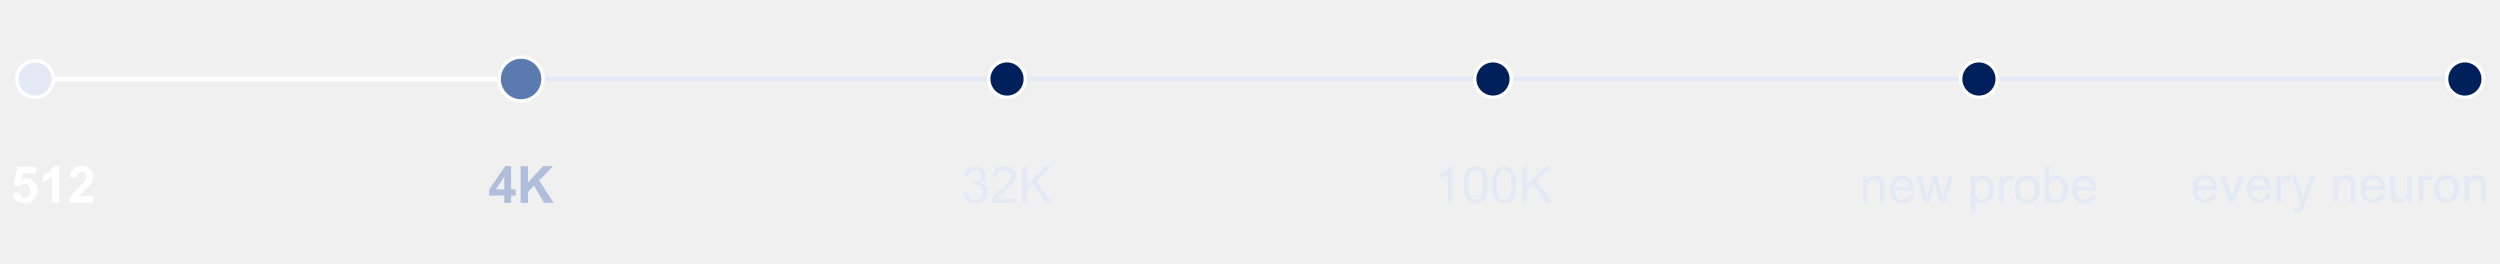
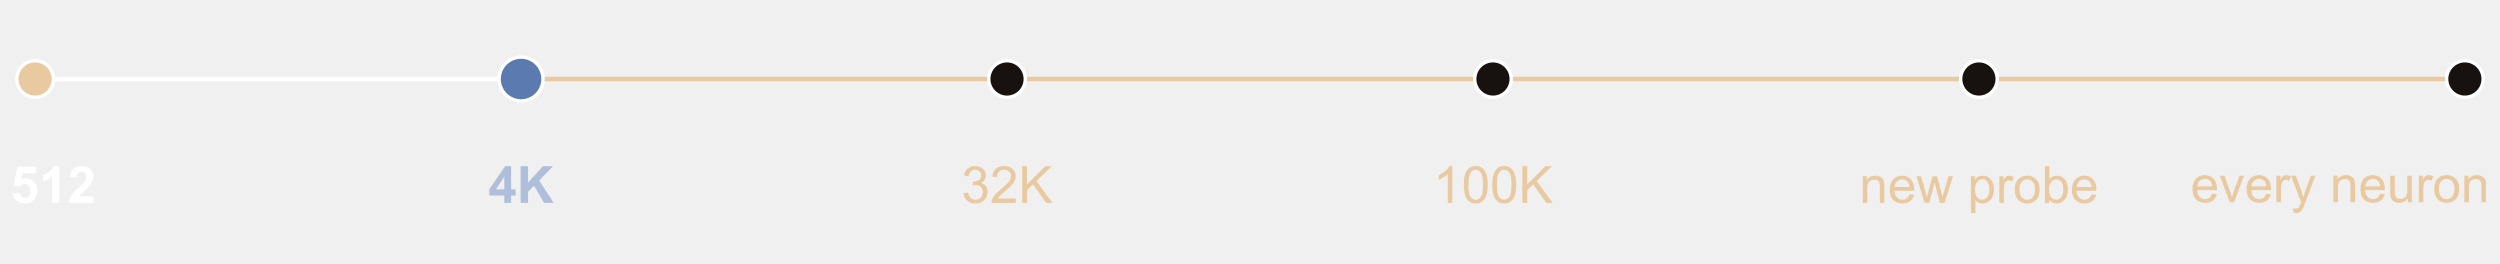
<svg xmlns="http://www.w3.org/2000/svg" xmlns:xlink="http://www.w3.org/1999/xlink" width="1025.28pt" height="108pt" viewBox="0 0 1025.28 108" version="1.1">
  <defs>
    <style type="text/css">*{stroke-linejoin: round; stroke-linecap: butt}</style>
  </defs>
  <g id="figure_1">
    <g id="patch_1">
      <path d="M 0 108  L 1025.28 108  L 1025.28 0  L 0 0  L 0 108  z " style="fill: none" />
    </g>
    <g id="axes_1">
      <g id="line2d_1">
-         <path d="M 213.696 32.4  L 1010.88 32.4  " clip-path="url(#p6650f83981)" style="fill: none; stroke: #e3eaf6; stroke-width: 1.8; stroke-linecap: round" />
+         <path d="M 213.696 32.4  L 1010.88 32.4  " clip-path="url(#pf51866c5f9)" style="fill: none; stroke: #e9c9a0; stroke-width: 1.8; stroke-linecap: round" />
      </g>
      <g id="line2d_2">
-         <path d="M 14.4 32.4  L 213.696 32.4  " clip-path="url(#p6650f83981)" style="fill: none; stroke: #ffffff; stroke-width: 1.8; stroke-linecap: round" />
+         <path d="M 14.4 32.4  L 213.696 32.4  " clip-path="url(#pf51866c5f9)" style="fill: none; stroke: #ffffff; stroke-width: 1.8; stroke-linecap: round" />
      </g>
      <g id="line2d_3">
        <defs>
-           <path id="m44cba7c785" d="M 0 7.5  C 1.989 7.5 3.897 6.71 5.303 5.303  C 6.71 3.897 7.5 1.989 7.5 0  C 7.5 -1.989 6.71 -3.897 5.303 -5.303  C 3.897 -6.71 1.989 -7.5 0 -7.5  C -1.989 -7.5 -3.897 -6.71 -5.303 -5.303  C -6.71 -3.897 -7.5 -1.989 -7.5 0  C -7.5 1.989 -6.71 3.897 -5.303 5.303  C -3.897 6.71 -1.989 7.5 0 7.5  z " style="stroke: #ffffff; stroke-width: 1.4" />
+           <path id="mc47688253d" d="M 0 7.5  C 1.989 7.5 3.897 6.71 5.303 5.303  C 6.71 3.897 7.5 1.989 7.5 0  C 7.5 -1.989 6.71 -3.897 5.303 -5.303  C 3.897 -6.71 1.989 -7.5 0 -7.5  C -1.989 -7.5 -3.897 -6.71 -5.303 -5.303  C -6.71 -3.897 -7.5 -1.989 -7.5 0  C -7.5 1.989 -6.71 3.897 -5.303 5.303  C -3.897 6.71 -1.989 7.5 0 7.5  z " style="stroke: #ffffff; stroke-width: 1.4" />
        </defs>
-         <g clip-path="url(#p6650f83981)">
-           <use xlink:href="#m44cba7c785" x="14.4" y="32.4" style="fill: #e3eaf6; stroke: #ffffff; stroke-width: 1.4" />
+         <g clip-path="url(#pf51866c5f9)">
+           <use xlink:href="#mc47688253d" x="14.4" y="32.4" style="fill: #e9c9a0; stroke: #ffffff; stroke-width: 1.4" />
        </g>
      </g>
      <g id="line2d_4">
        <defs>
-           <path id="m588e0775d6" d="M 0 9  C 2.387 9 4.676 8.052 6.364 6.364  C 8.052 4.676 9 2.387 9 0  C 9 -2.387 8.052 -4.676 6.364 -6.364  C 4.676 -8.052 2.387 -9 0 -9  C -2.387 -9 -4.676 -8.052 -6.364 -6.364  C -8.052 -4.676 -9 -2.387 -9 0  C -9 2.387 -8.052 4.676 -6.364 6.364  C -4.676 8.052 -2.387 9 0 9  z " style="stroke: #ffffff; stroke-width: 1.4" />
+           <path id="m501834cb30" d="M 0 9  C 2.387 9 4.676 8.052 6.364 6.364  C 8.052 4.676 9 2.387 9 0  C 9 -2.387 8.052 -4.676 6.364 -6.364  C 4.676 -8.052 2.387 -9 0 -9  C -2.387 -9 -4.676 -8.052 -6.364 -6.364  C -8.052 -4.676 -9 -2.387 -9 0  C -9 2.387 -8.052 4.676 -6.364 6.364  C -4.676 8.052 -2.387 9 0 9  z " style="stroke: #ffffff; stroke-width: 1.4" />
        </defs>
-         <g clip-path="url(#p6650f83981)">
-           <use xlink:href="#m588e0775d6" x="213.696" y="32.4" style="fill: #5b7bb0; stroke: #ffffff; stroke-width: 1.4" />
+         <g clip-path="url(#pf51866c5f9)">
+           <use xlink:href="#m501834cb30" x="213.696" y="32.4" style="fill: #5b7bb0; stroke: #ffffff; stroke-width: 1.4" />
        </g>
      </g>
      <g id="line2d_5">
        <defs>
-           <path id="mb0d3422f0e" d="M 0 7.5  C 1.989 7.5 3.897 6.71 5.303 5.303  C 6.71 3.897 7.5 1.989 7.5 0  C 7.5 -1.989 6.71 -3.897 5.303 -5.303  C 3.897 -6.71 1.989 -7.5 0 -7.5  C -1.989 -7.5 -3.897 -6.71 -5.303 -5.303  C -6.71 -3.897 -7.5 -1.989 -7.5 0  C -7.5 1.989 -6.71 3.897 -5.303 5.303  C -3.897 6.71 -1.989 7.5 0 7.5  z " style="stroke: #ffffff; stroke-width: 1.4" />
+           <path id="m1375b50144" d="M 0 7.5  C 1.989 7.5 3.897 6.71 5.303 5.303  C 6.71 3.897 7.5 1.989 7.5 0  C 7.5 -1.989 6.71 -3.897 5.303 -5.303  C 3.897 -6.71 1.989 -7.5 0 -7.5  C -1.989 -7.5 -3.897 -6.71 -5.303 -5.303  C -6.71 -3.897 -7.5 -1.989 -7.5 0  C -7.5 1.989 -6.71 3.897 -5.303 5.303  C -3.897 6.71 -1.989 7.5 0 7.5  z " style="stroke: #ffffff; stroke-width: 1.4" />
        </defs>
-         <g clip-path="url(#p6650f83981)">
-           <use xlink:href="#mb0d3422f0e" x="412.992" y="32.4" style="fill: #00205b; stroke: #ffffff; stroke-width: 1.4" />
-           <use xlink:href="#mb0d3422f0e" x="612.288" y="32.4" style="fill: #00205b; stroke: #ffffff; stroke-width: 1.4" />
-           <use xlink:href="#mb0d3422f0e" x="811.584" y="32.4" style="fill: #00205b; stroke: #ffffff; stroke-width: 1.4" />
-           <use xlink:href="#mb0d3422f0e" x="1010.88" y="32.4" style="fill: #00205b; stroke: #ffffff; stroke-width: 1.4" />
+         <g clip-path="url(#pf51866c5f9)">
+           <use xlink:href="#m1375b50144" x="412.992" y="32.4" style="fill: #17120f; stroke: #ffffff; stroke-width: 1.4" />
+           <use xlink:href="#m1375b50144" x="612.288" y="32.4" style="fill: #17120f; stroke: #ffffff; stroke-width: 1.4" />
+           <use xlink:href="#m1375b50144" x="811.584" y="32.4" style="fill: #17120f; stroke: #ffffff; stroke-width: 1.4" />
+           <use xlink:href="#m1375b50144" x="1010.88" y="32.4" style="fill: #17120f; stroke: #ffffff; stroke-width: 1.4" />
        </g>
      </g>
      <g id="text_1">
        <g style="fill: #ffffff" transform="translate(4.32 83.20359) scale(0.21 -0.21)">
          <defs>
            <path id="Arial-BoldMT-35" d="M 284 1178  L 1159 1269  Q 1197 972 1381 798  Q 1566 625 1806 625  Q 2081 625 2272 848  Q 2463 1072 2463 1522  Q 2463 1944 2273 2155  Q 2084 2366 1781 2366  Q 1403 2366 1103 2031  L 391 2134  L 841 4519  L 3163 4519  L 3163 3697  L 1506 3697  L 1369 2919  Q 1663 3066 1969 3066  Q 2553 3066 2959 2641  Q 3366 2216 3366 1538  Q 3366 972 3038 528  Q 2591 -78 1797 -78  Q 1163 -78 763 262  Q 363 603 284 1178  z " transform="scale(0.015625)" />
            <path id="Arial-BoldMT-31" d="M 2519 0  L 1641 0  L 1641 3309  Q 1159 2859 506 2644  L 506 3441  Q 850 3553 1253 3867  Q 1656 4181 1806 4600  L 2519 4600  L 2519 0  z " transform="scale(0.015625)" />
            <path id="Arial-BoldMT-32" d="M 3238 816  L 3238 0  L 159 0  Q 209 463 459 877  Q 709 1291 1447 1975  Q 2041 2528 2175 2725  Q 2356 2997 2356 3263  Q 2356 3556 2198 3714  Q 2041 3872 1763 3872  Q 1488 3872 1325 3706  Q 1163 3541 1138 3156  L 263 3244  Q 341 3969 753 4284  Q 1166 4600 1784 4600  Q 2463 4600 2850 4234  Q 3238 3869 3238 3325  Q 3238 3016 3127 2736  Q 3016 2456 2775 2150  Q 2616 1947 2200 1565  Q 1784 1184 1673 1059  Q 1563 934 1494 816  L 3238 816  z " transform="scale(0.015625)" />
          </defs>
          <use xlink:href="#Arial-BoldMT-35" />
          <use xlink:href="#Arial-BoldMT-31" x="55.615" />
          <use xlink:href="#Arial-BoldMT-32" x="111.23" />
        </g>
      </g>
      <g id="text_2">
        <g style="fill: #aebedb" transform="translate(200.274 83.20359) scale(0.21 -0.21)">
          <defs>
            <path id="Arial-BoldMT-34" d="M 1994 0  L 1994 922  L 119 922  L 119 1691  L 2106 4600  L 2844 4600  L 2844 1694  L 3413 1694  L 3413 922  L 2844 922  L 2844 0  L 1994 0  z M 1994 1694  L 1994 3259  L 941 1694  L 1994 1694  z " transform="scale(0.015625)" />
            <path id="Arial-BoldMT-4b" d="M 478 0  L 478 4581  L 1403 4581  L 1403 2547  L 3272 4581  L 4516 4581  L 2791 2797  L 4609 0  L 3413 0  L 2153 2150  L 1403 1384  L 1403 0  L 478 0  z " transform="scale(0.015625)" />
          </defs>
          <use xlink:href="#Arial-BoldMT-34" />
          <use xlink:href="#Arial-BoldMT-4b" x="55.615" />
        </g>
      </g>
      <g id="text_3">
-         <g style="fill: #e3eaf6" transform="translate(394.3102 83.18883) scale(0.21 -0.21)">
+         <g style="fill: #e9c9a0" transform="translate(394.3102 83.18883) scale(0.21 -0.21)">
          <defs>
            <path id="ArialMT-33" d="M 269 1209  L 831 1284  Q 928 806 1161 595  Q 1394 384 1728 384  Q 2125 384 2398 659  Q 2672 934 2672 1341  Q 2672 1728 2419 1979  Q 2166 2231 1775 2231  Q 1616 2231 1378 2169  L 1441 2663  Q 1497 2656 1531 2656  Q 1891 2656 2178 2843  Q 2466 3031 2466 3422  Q 2466 3731 2256 3934  Q 2047 4138 1716 4138  Q 1388 4138 1169 3931  Q 950 3725 888 3313  L 325 3413  Q 428 3978 793 4289  Q 1159 4600 1703 4600  Q 2078 4600 2393 4439  Q 2709 4278 2876 4000  Q 3044 3722 3044 3409  Q 3044 3113 2884 2869  Q 2725 2625 2413 2481  Q 2819 2388 3044 2092  Q 3269 1797 3269 1353  Q 3269 753 2831 336  Q 2394 -81 1725 -81  Q 1122 -81 723 278  Q 325 638 269 1209  z " transform="scale(0.015625)" />
            <path id="ArialMT-32" d="M 3222 541  L 3222 0  L 194 0  Q 188 203 259 391  Q 375 700 629 1000  Q 884 1300 1366 1694  Q 2113 2306 2375 2664  Q 2638 3022 2638 3341  Q 2638 3675 2398 3904  Q 2159 4134 1775 4134  Q 1369 4134 1125 3890  Q 881 3647 878 3216  L 300 3275  Q 359 3922 746 4261  Q 1134 4600 1788 4600  Q 2447 4600 2831 4234  Q 3216 3869 3216 3328  Q 3216 3053 3103 2787  Q 2991 2522 2730 2228  Q 2469 1934 1863 1422  Q 1356 997 1212 845  Q 1069 694 975 541  L 3222 541  z " transform="scale(0.015625)" />
            <path id="ArialMT-4b" d="M 469 0  L 469 4581  L 1075 4581  L 1075 2309  L 3350 4581  L 4172 4581  L 2250 2725  L 4256 0  L 3456 0  L 1825 2319  L 1075 1588  L 1075 0  L 469 0  z " transform="scale(0.015625)" />
          </defs>
          <use xlink:href="#ArialMT-33" />
          <use xlink:href="#ArialMT-32" x="55.615" />
          <use xlink:href="#ArialMT-4b" x="111.23" />
        </g>
      </g>
      <g id="text_4">
-         <g style="fill: #e3eaf6" transform="translate(587.7672 83.18883) scale(0.21 -0.21)">
+         <g style="fill: #e9c9a0" transform="translate(587.7672 83.18883) scale(0.21 -0.21)">
          <defs>
            <path id="ArialMT-31" d="M 2384 0  L 1822 0  L 1822 3584  Q 1619 3391 1289 3197  Q 959 3003 697 2906  L 697 3450  Q 1169 3672 1522 3987  Q 1875 4303 2022 4600  L 2384 4600  L 2384 0  z " transform="scale(0.015625)" />
            <path id="ArialMT-30" d="M 266 2259  Q 266 3072 433 3567  Q 600 4063 929 4331  Q 1259 4600 1759 4600  Q 2128 4600 2406 4451  Q 2684 4303 2865 4023  Q 3047 3744 3150 3342  Q 3253 2941 3253 2259  Q 3253 1453 3087 958  Q 2922 463 2592 192  Q 2263 -78 1759 -78  Q 1097 -78 719 397  Q 266 969 266 2259  z M 844 2259  Q 844 1131 1108 757  Q 1372 384 1759 384  Q 2147 384 2411 759  Q 2675 1134 2675 2259  Q 2675 3391 2411 3762  Q 2147 4134 1753 4134  Q 1366 4134 1134 3806  Q 844 3388 844 2259  z " transform="scale(0.015625)" />
          </defs>
          <use xlink:href="#ArialMT-31" />
          <use xlink:href="#ArialMT-30" x="55.615" />
          <use xlink:href="#ArialMT-30" x="111.23" />
          <use xlink:href="#ArialMT-4b" x="166.846" />
        </g>
      </g>
      <g id="text_5">
-         <g style="fill: #e3eaf6" transform="translate(762.5539 83.18883) scale(0.21 -0.21)">
+         <g style="fill: #e9c9a0" transform="translate(762.5539 83.18883) scale(0.21 -0.21)">
          <defs>
            <path id="ArialMT-6e" d="M 422 0  L 422 3319  L 928 3319  L 928 2847  Q 1294 3394 1984 3394  Q 2284 3394 2536 3286  Q 2788 3178 2913 3003  Q 3038 2828 3088 2588  Q 3119 2431 3119 2041  L 3119 0  L 2556 0  L 2556 2019  Q 2556 2363 2490 2533  Q 2425 2703 2258 2804  Q 2091 2906 1866 2906  Q 1506 2906 1245 2678  Q 984 2450 984 1813  L 984 0  L 422 0  z " transform="scale(0.015625)" />
            <path id="ArialMT-65" d="M 2694 1069  L 3275 997  Q 3138 488 2766 206  Q 2394 -75 1816 -75  Q 1088 -75 661 373  Q 234 822 234 1631  Q 234 2469 665 2931  Q 1097 3394 1784 3394  Q 2450 3394 2872 2941  Q 3294 2488 3294 1666  Q 3294 1616 3291 1516  L 816 1516  Q 847 969 1125 678  Q 1403 388 1819 388  Q 2128 388 2347 550  Q 2566 713 2694 1069  z M 847 1978  L 2700 1978  Q 2663 2397 2488 2606  Q 2219 2931 1791 2931  Q 1403 2931 1139 2672  Q 875 2413 847 1978  z " transform="scale(0.015625)" />
            <path id="ArialMT-77" d="M 1034 0  L 19 3319  L 600 3319  L 1128 1403  L 1325 691  Q 1338 744 1497 1375  L 2025 3319  L 2603 3319  L 3100 1394  L 3266 759  L 3456 1400  L 4025 3319  L 4572 3319  L 3534 0  L 2950 0  L 2422 1988  L 2294 2553  L 1622 0  L 1034 0  z " transform="scale(0.015625)" />
            <path id="ArialMT-20" transform="scale(0.015625)" />
            <path id="ArialMT-70" d="M 422 -1272  L 422 3319  L 934 3319  L 934 2888  Q 1116 3141 1344 3267  Q 1572 3394 1897 3394  Q 2322 3394 2647 3175  Q 2972 2956 3137 2557  Q 3303 2159 3303 1684  Q 3303 1175 3120 767  Q 2938 359 2589 142  Q 2241 -75 1856 -75  Q 1575 -75 1351 44  Q 1128 163 984 344  L 984 -1272  L 422 -1272  z M 931 1641  Q 931 1000 1190 694  Q 1450 388 1819 388  Q 2194 388 2461 705  Q 2728 1022 2728 1688  Q 2728 2322 2467 2637  Q 2206 2953 1844 2953  Q 1484 2953 1207 2617  Q 931 2281 931 1641  z " transform="scale(0.015625)" />
            <path id="ArialMT-72" d="M 416 0  L 416 3319  L 922 3319  L 922 2816  Q 1116 3169 1280 3281  Q 1444 3394 1641 3394  Q 1925 3394 2219 3213  L 2025 2691  Q 1819 2813 1613 2813  Q 1428 2813 1281 2702  Q 1134 2591 1072 2394  Q 978 2094 978 1738  L 978 0  L 416 0  z " transform="scale(0.015625)" />
            <path id="ArialMT-6f" d="M 213 1659  Q 213 2581 725 3025  Q 1153 3394 1769 3394  Q 2453 3394 2887 2945  Q 3322 2497 3322 1706  Q 3322 1066 3130 698  Q 2938 331 2570 128  Q 2203 -75 1769 -75  Q 1072 -75 642 372  Q 213 819 213 1659  z M 791 1659  Q 791 1022 1069 705  Q 1347 388 1769 388  Q 2188 388 2466 706  Q 2744 1025 2744 1678  Q 2744 2294 2464 2611  Q 2184 2928 1769 2928  Q 1347 2928 1069 2612  Q 791 2297 791 1659  z " transform="scale(0.015625)" />
            <path id="ArialMT-62" d="M 941 0  L 419 0  L 419 4581  L 981 4581  L 981 2947  Q 1338 3394 1891 3394  Q 2197 3394 2470 3270  Q 2744 3147 2920 2923  Q 3097 2700 3197 2384  Q 3297 2069 3297 1709  Q 3297 856 2875 390  Q 2453 -75 1863 -75  Q 1275 -75 941 416  L 941 0  z M 934 1684  Q 934 1088 1097 822  Q 1363 388 1816 388  Q 2184 388 2453 708  Q 2722 1028 2722 1663  Q 2722 2313 2464 2622  Q 2206 2931 1841 2931  Q 1472 2931 1203 2611  Q 934 2291 934 1684  z " transform="scale(0.015625)" />
          </defs>
          <use xlink:href="#ArialMT-6e" />
          <use xlink:href="#ArialMT-65" x="55.615" />
          <use xlink:href="#ArialMT-77" x="111.23" />
          <use xlink:href="#ArialMT-20" x="183.447" />
          <use xlink:href="#ArialMT-70" x="211.23" />
          <use xlink:href="#ArialMT-72" x="266.846" />
          <use xlink:href="#ArialMT-6f" x="300.146" />
          <use xlink:href="#ArialMT-62" x="355.762" />
          <use xlink:href="#ArialMT-65" x="411.377" />
        </g>
      </g>
      <g id="text_6">
-         <g style="fill: #e3eaf6" transform="translate(898.3955 82.94273) scale(0.21 -0.21)">
+         <g style="fill: #e9c9a0" transform="translate(898.3955 82.94273) scale(0.21 -0.21)">
          <defs>
            <path id="ArialMT-76" d="M 1344 0  L 81 3319  L 675 3319  L 1388 1331  Q 1503 1009 1600 663  Q 1675 925 1809 1294  L 2547 3319  L 3125 3319  L 1869 0  L 1344 0  z " transform="scale(0.015625)" />
            <path id="ArialMT-79" d="M 397 -1278  L 334 -750  Q 519 -800 656 -800  Q 844 -800 956 -737  Q 1069 -675 1141 -563  Q 1194 -478 1313 -144  Q 1328 -97 1363 -6  L 103 3319  L 709 3319  L 1400 1397  Q 1534 1031 1641 628  Q 1738 1016 1872 1384  L 2581 3319  L 3144 3319  L 1881 -56  Q 1678 -603 1566 -809  Q 1416 -1088 1222 -1217  Q 1028 -1347 759 -1347  Q 597 -1347 397 -1278  z " transform="scale(0.015625)" />
            <path id="ArialMT-75" d="M 2597 0  L 2597 488  Q 2209 -75 1544 -75  Q 1250 -75 995 37  Q 741 150 617 320  Q 494 491 444 738  Q 409 903 409 1263  L 409 3319  L 972 3319  L 972 1478  Q 972 1038 1006 884  Q 1059 663 1231 536  Q 1403 409 1656 409  Q 1909 409 2131 539  Q 2353 669 2445 892  Q 2538 1116 2538 1541  L 2538 3319  L 3100 3319  L 3100 0  L 2597 0  z " transform="scale(0.015625)" />
          </defs>
          <use xlink:href="#ArialMT-65" />
          <use xlink:href="#ArialMT-76" x="55.615" />
          <use xlink:href="#ArialMT-65" x="105.615" />
          <use xlink:href="#ArialMT-72" x="161.23" />
          <use xlink:href="#ArialMT-79" x="194.531" />
          <use xlink:href="#ArialMT-20" x="244.531" />
          <use xlink:href="#ArialMT-6e" x="272.314" />
          <use xlink:href="#ArialMT-65" x="327.93" />
          <use xlink:href="#ArialMT-75" x="383.545" />
          <use xlink:href="#ArialMT-72" x="439.16" />
          <use xlink:href="#ArialMT-6f" x="472.461" />
          <use xlink:href="#ArialMT-6e" x="528.076" />
        </g>
      </g>
    </g>
  </g>
  <defs>
-     <clipPath id="p6650f83981">
+     <clipPath id="pf51866c5f9">
      <rect x="0" y="0" width="1025.28" height="108" />
    </clipPath>
  </defs>
</svg>
